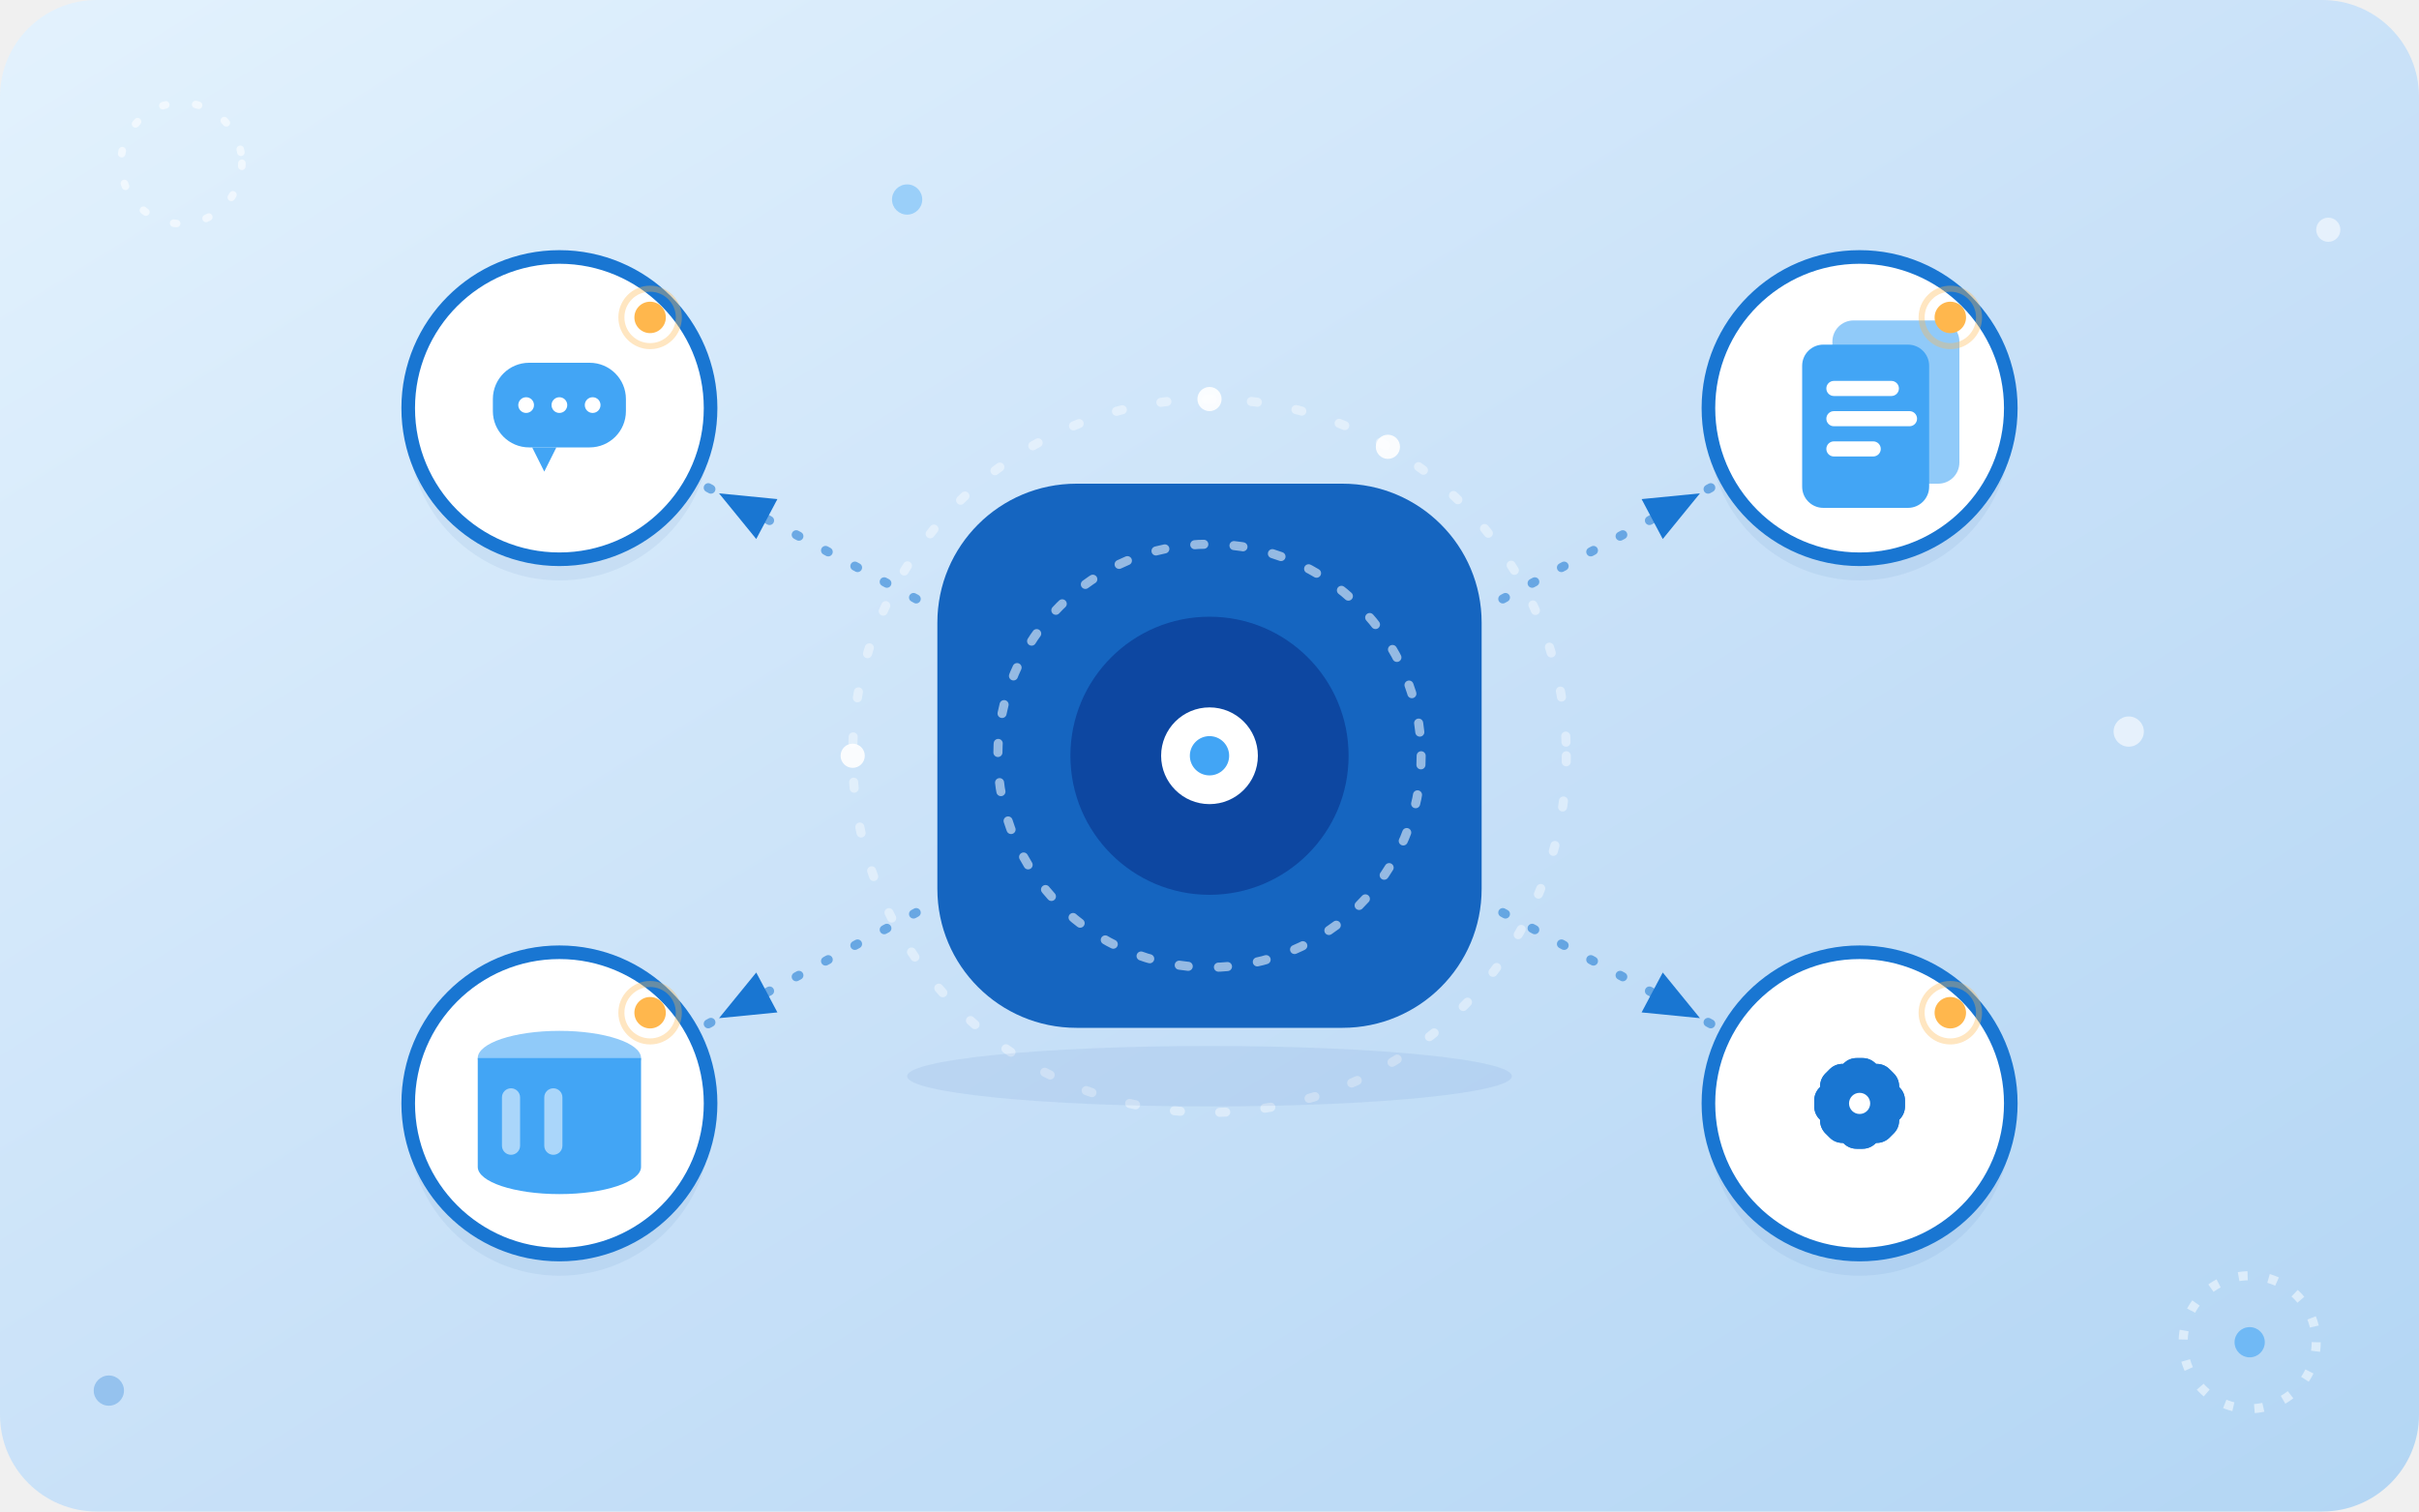
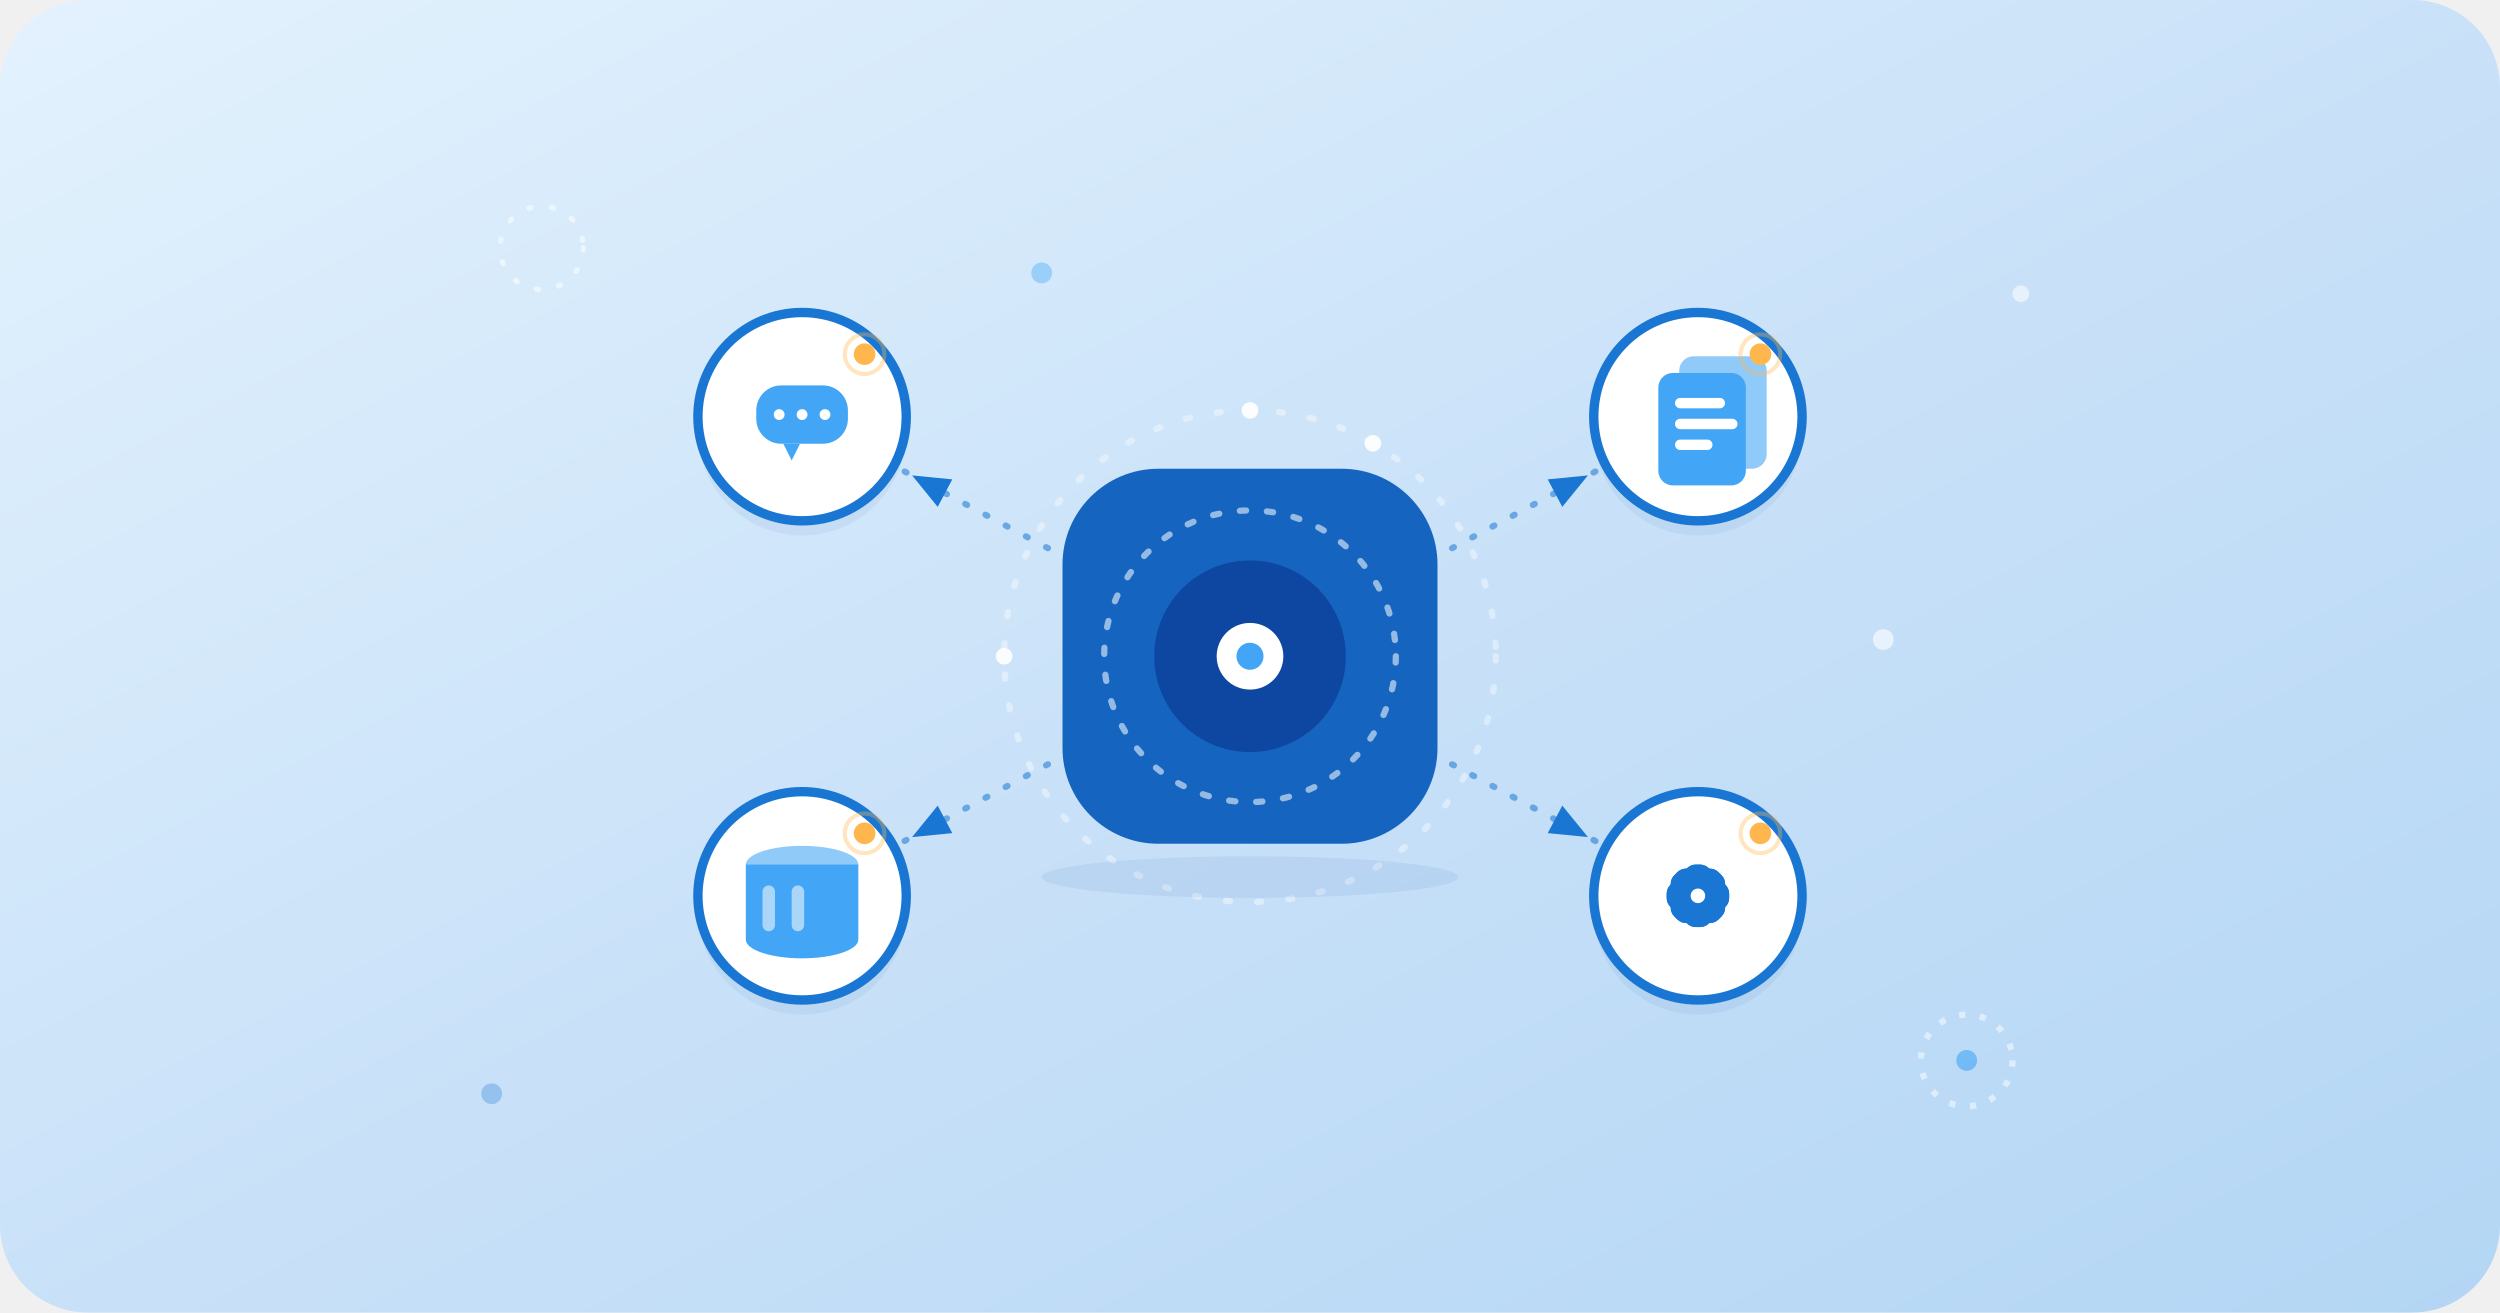
- <svg xmlns="http://www.w3.org/2000/svg" viewBox="0 0 800 500" aria-hidden="true">
+ <svg xmlns="http://www.w3.org/2000/svg" viewBox="0 0 1200 630" aria-hidden="true">
  <defs>
    <linearGradient id="bg" x1="0" y1="0" x2="1" y2="1">
      <stop offset="0" stop-color="#E3F2FD" />
      <stop offset="0.55" stop-color="#C7E0F8" />
      <stop offset="1" stop-color="#B3D6F4" />
    </linearGradient>
  </defs>
-   <rect width="800" height="500" rx="32" fill="url(#bg)" />
-   <circle cx="60" cy="54" r="20" fill="none" stroke="#FFFFFF" stroke-opacity="0.55" stroke-width="2.5" stroke-dasharray="1 10" stroke-linecap="round" />
-   <circle cx="744" cy="444" r="22" fill="none" stroke="#FFFFFF" stroke-opacity="0.5" stroke-width="3" stroke-dasharray="3 7" />
-   <circle cx="744" cy="444" r="5" fill="#42A5F5" fill-opacity="0.6" />
-   <circle cx="300" cy="66" r="5" fill="#90CAF9" fill-opacity="0.85" />
-   <circle cx="770" cy="76" r="4" fill="#FFFFFF" fill-opacity="0.55" />
-   <circle cx="36" cy="460" r="5" fill="#1976D2" fill-opacity="0.3" />
-   <circle cx="704" cy="242" r="5" fill="#FFFFFF" fill-opacity="0.6" />
-   <circle cx="185" cy="142" r="50" fill="#0D47A1" fill-opacity="0.06" />
-   <circle cx="615" cy="142" r="50" fill="#0D47A1" fill-opacity="0.06" />
-   <circle cx="185" cy="372" r="50" fill="#0D47A1" fill-opacity="0.06" />
-   <circle cx="615" cy="372" r="50" fill="#0D47A1" fill-opacity="0.06" />
-   <line x1="400" y1="250" x2="185" y2="135" stroke="#1976D2" stroke-width="3" stroke-opacity="0.55" stroke-dasharray="1 10" stroke-linecap="round" />
-   <line x1="400" y1="250" x2="615" y2="135" stroke="#1976D2" stroke-width="3" stroke-opacity="0.55" stroke-dasharray="1 10" stroke-linecap="round" />
-   <line x1="400" y1="250" x2="185" y2="365" stroke="#1976D2" stroke-width="3" stroke-opacity="0.55" stroke-dasharray="1 10" stroke-linecap="round" />
-   <line x1="400" y1="250" x2="615" y2="365" stroke="#1976D2" stroke-width="3" stroke-opacity="0.55" stroke-dasharray="1 10" stroke-linecap="round" />
-   <polygon points="237.8 163.2 257.1 165.1 250.1 178.3" fill="#1976D2" />
-   <polygon points="562.2 163.2 549.9 178.3 542.9 165.1" fill="#1976D2" />
-   <polygon points="237.8 336.8 250.1 321.7 257.1 334.9" fill="#1976D2" />
-   <polygon points="562.2 336.8 549.9 321.7 542.9 334.9" fill="#1976D2" />
-   <circle cx="400" cy="250" r="118" fill="none" stroke="#FFFFFF" stroke-opacity="0.4" stroke-width="3" stroke-dasharray="2 13" stroke-linecap="round" />
-   <circle cx="400" cy="132" r="4" fill="#FFFFFF" fill-opacity="0.9" />
-   <circle cx="282" cy="250" r="4" fill="#FFFFFF" fill-opacity="0.9" />
-   <circle cx="459" cy="147.8" r="4" fill="#FFFFFF" fill-opacity="0.9" />
-   <circle cx="185" cy="135" r="50" fill="#FFFFFF" stroke="#1976D2" stroke-width="4.5" />
-   <rect x="163" y="120" width="44" height="28" rx="12" fill="#42A5F5" />
-   <path d="M 176 148 L 184 148 L 180 156 Z" fill="#42A5F5" />
-   <circle cx="174" cy="134" r="2.6" fill="#FFFFFF" />
-   <circle cx="185" cy="134" r="2.6" fill="#FFFFFF" />
-   <circle cx="196" cy="134" r="2.6" fill="#FFFFFF" />
-   <circle cx="215" cy="105" r="5.2" fill="#FFB74D" />
-   <circle cx="215" cy="105" r="9.5" fill="none" stroke="#FFB74D" stroke-opacity="0.35" stroke-width="2" />
-   <circle cx="615" cy="135" r="50" fill="#FFFFFF" stroke="#1976D2" stroke-width="4.5" />
-   <rect x="606" y="106" width="42" height="54" rx="7" fill="#90CAF9" />
-   <rect x="596" y="114" width="42" height="54" rx="7" fill="#42A5F5" />
-   <rect x="604" y="126" width="24" height="5" rx="2.5" fill="#FFFFFF" />
-   <rect x="604" y="136" width="30" height="5" rx="2.5" fill="#FFFFFF" />
-   <rect x="604" y="146" width="18" height="5" rx="2.5" fill="#FFFFFF" />
-   <circle cx="645" cy="105" r="5.2" fill="#FFB74D" />
-   <circle cx="645" cy="105" r="9.5" fill="none" stroke="#FFB74D" stroke-opacity="0.35" stroke-width="2" />
-   <circle cx="185" cy="365" r="50" fill="#FFFFFF" stroke="#1976D2" stroke-width="4.5" />
-   <ellipse cx="185" cy="350" rx="27" ry="9" fill="#90CAF9" />
-   <path d="M 158 350 v 36 a 27 9 0 0 0 54 0 v -36 Z" fill="#42A5F5" />
-   <rect x="166" y="360" width="6" height="22" rx="3" fill="#FFFFFF" fill-opacity="0.55" />
-   <rect x="180" y="360" width="6" height="22" rx="3" fill="#FFFFFF" fill-opacity="0.55" />
-   <circle cx="215" cy="335" r="5.2" fill="#FFB74D" />
-   <circle cx="215" cy="335" r="9.5" fill="none" stroke="#FFB74D" stroke-opacity="0.35" stroke-width="2" />
-   <circle cx="615" cy="365" r="50" fill="#FFFFFF" stroke="#1976D2" stroke-width="4.5" />
-   <rect x="608" y="350" width="14" height="30" rx="6" fill="#1976D2" />
-   <rect x="608" y="350" width="14" height="30" rx="6" fill="#1976D2" transform="rotate(45 615 365)" />
-   <rect x="608" y="350" width="14" height="30" rx="6" fill="#1976D2" transform="rotate(90 615 365)" />
-   <rect x="608" y="350" width="14" height="30" rx="6" fill="#1976D2" transform="rotate(135 615 365)" />
-   <rect x="608" y="350" width="14" height="30" rx="6" fill="#1976D2" transform="rotate(180 615 365)" />
-   <rect x="608" y="350" width="14" height="30" rx="6" fill="#1976D2" transform="rotate(225 615 365)" />
-   <rect x="608" y="350" width="14" height="30" rx="6" fill="#1976D2" transform="rotate(270 615 365)" />
-   <rect x="608" y="350" width="14" height="30" rx="6" fill="#1976D2" transform="rotate(315 615 365)" />
-   <circle cx="615" cy="365" r="8" fill="#1976D2" />
-   <circle cx="615" cy="365" r="3.5" fill="#FFFFFF" />
-   <circle cx="645" cy="335" r="5.2" fill="#FFB74D" />
-   <circle cx="645" cy="335" r="9.5" fill="none" stroke="#FFB74D" stroke-opacity="0.35" stroke-width="2" />
-   <ellipse cx="400" cy="356" rx="100" ry="10" fill="#0D47A1" fill-opacity="0.07" />
-   <rect x="310" y="160" width="180" height="180" rx="46" fill="#1565C0" />
-   <circle cx="400" cy="250" r="70" fill="none" stroke="#FFFFFF" stroke-opacity="0.55" stroke-width="3" stroke-dasharray="3 10" stroke-linecap="round" />
-   <circle cx="400" cy="250" r="46" fill="#0D47A1" />
-   <circle cx="400" cy="250" r="16" fill="#FFFFFF" />
-   <circle cx="400" cy="250" r="6.5" fill="#42A5F5" />
+   <rect width="1200" height="630" rx="42" fill="url(#bg)" />
+   <g transform="translate(200, 65)">
+     <circle cx="60" cy="54" r="20" fill="none" stroke="#FFFFFF" stroke-opacity="0.55" stroke-width="2.5" stroke-dasharray="1 10" stroke-linecap="round" />
+     <circle cx="744" cy="444" r="22" fill="none" stroke="#FFFFFF" stroke-opacity="0.5" stroke-width="3" stroke-dasharray="3 7" />
+     <circle cx="744" cy="444" r="5" fill="#42A5F5" fill-opacity="0.6" />
+     <circle cx="300" cy="66" r="5" fill="#90CAF9" fill-opacity="0.85" />
+     <circle cx="770" cy="76" r="4" fill="#FFFFFF" fill-opacity="0.55" />
+     <circle cx="36" cy="460" r="5" fill="#1976D2" fill-opacity="0.3" />
+     <circle cx="704" cy="242" r="5" fill="#FFFFFF" fill-opacity="0.6" />
+     <circle cx="185" cy="142" r="50" fill="#0D47A1" fill-opacity="0.06" />
+     <circle cx="615" cy="142" r="50" fill="#0D47A1" fill-opacity="0.06" />
+     <circle cx="185" cy="372" r="50" fill="#0D47A1" fill-opacity="0.06" />
+     <circle cx="615" cy="372" r="50" fill="#0D47A1" fill-opacity="0.06" />
+     <line x1="400" y1="250" x2="185" y2="135" stroke="#1976D2" stroke-width="3" stroke-opacity="0.55" stroke-dasharray="1 10" stroke-linecap="round" />
+     <line x1="400" y1="250" x2="615" y2="135" stroke="#1976D2" stroke-width="3" stroke-opacity="0.55" stroke-dasharray="1 10" stroke-linecap="round" />
+     <line x1="400" y1="250" x2="185" y2="365" stroke="#1976D2" stroke-width="3" stroke-opacity="0.55" stroke-dasharray="1 10" stroke-linecap="round" />
+     <line x1="400" y1="250" x2="615" y2="365" stroke="#1976D2" stroke-width="3" stroke-opacity="0.55" stroke-dasharray="1 10" stroke-linecap="round" />
+     <polygon points="237.8 163.2 257.1 165.1 250.1 178.3" fill="#1976D2" />
+     <polygon points="562.2 163.2 549.9 178.3 542.9 165.1" fill="#1976D2" />
+     <polygon points="237.8 336.8 250.1 321.7 257.1 334.9" fill="#1976D2" />
+     <polygon points="562.2 336.8 549.9 321.7 542.9 334.9" fill="#1976D2" />
+     <circle cx="400" cy="250" r="118" fill="none" stroke="#FFFFFF" stroke-opacity="0.4" stroke-width="3" stroke-dasharray="2 13" stroke-linecap="round" />
+     <circle cx="400" cy="132" r="4" fill="#FFFFFF" fill-opacity="0.9" />
+     <circle cx="282" cy="250" r="4" fill="#FFFFFF" fill-opacity="0.9" />
+     <circle cx="459" cy="147.8" r="4" fill="#FFFFFF" fill-opacity="0.9" />
+     <circle cx="185" cy="135" r="50" fill="#FFFFFF" stroke="#1976D2" stroke-width="4.5" />
+     <rect x="163" y="120" width="44" height="28" rx="12" fill="#42A5F5" />
+     <path d="M 176 148 L 184 148 L 180 156 Z" fill="#42A5F5" />
+     <circle cx="174" cy="134" r="2.6" fill="#FFFFFF" />
+     <circle cx="185" cy="134" r="2.6" fill="#FFFFFF" />
+     <circle cx="196" cy="134" r="2.6" fill="#FFFFFF" />
+     <circle cx="215" cy="105" r="5.2" fill="#FFB74D" />
+     <circle cx="215" cy="105" r="9.5" fill="none" stroke="#FFB74D" stroke-opacity="0.35" stroke-width="2" />
+     <circle cx="615" cy="135" r="50" fill="#FFFFFF" stroke="#1976D2" stroke-width="4.5" />
+     <rect x="606" y="106" width="42" height="54" rx="7" fill="#90CAF9" />
+     <rect x="596" y="114" width="42" height="54" rx="7" fill="#42A5F5" />
+     <rect x="604" y="126" width="24" height="5" rx="2.5" fill="#FFFFFF" />
+     <rect x="604" y="136" width="30" height="5" rx="2.5" fill="#FFFFFF" />
+     <rect x="604" y="146" width="18" height="5" rx="2.5" fill="#FFFFFF" />
+     <circle cx="645" cy="105" r="5.2" fill="#FFB74D" />
+     <circle cx="645" cy="105" r="9.5" fill="none" stroke="#FFB74D" stroke-opacity="0.35" stroke-width="2" />
+     <circle cx="185" cy="365" r="50" fill="#FFFFFF" stroke="#1976D2" stroke-width="4.5" />
+     <ellipse cx="185" cy="350" rx="27" ry="9" fill="#90CAF9" />
+     <path d="M 158 350 v 36 a 27 9 0 0 0 54 0 v -36 Z" fill="#42A5F5" />
+     <rect x="166" y="360" width="6" height="22" rx="3" fill="#FFFFFF" fill-opacity="0.55" />
+     <rect x="180" y="360" width="6" height="22" rx="3" fill="#FFFFFF" fill-opacity="0.55" />
+     <circle cx="215" cy="335" r="5.2" fill="#FFB74D" />
+     <circle cx="215" cy="335" r="9.5" fill="none" stroke="#FFB74D" stroke-opacity="0.35" stroke-width="2" />
+     <circle cx="615" cy="365" r="50" fill="#FFFFFF" stroke="#1976D2" stroke-width="4.5" />
+     <rect x="608" y="350" width="14" height="30" rx="6" fill="#1976D2" />
+     <rect x="608" y="350" width="14" height="30" rx="6" fill="#1976D2" transform="rotate(45 615 365)" />
+     <rect x="608" y="350" width="14" height="30" rx="6" fill="#1976D2" transform="rotate(90 615 365)" />
+     <rect x="608" y="350" width="14" height="30" rx="6" fill="#1976D2" transform="rotate(135 615 365)" />
+     <rect x="608" y="350" width="14" height="30" rx="6" fill="#1976D2" transform="rotate(180 615 365)" />
+     <rect x="608" y="350" width="14" height="30" rx="6" fill="#1976D2" transform="rotate(225 615 365)" />
+     <rect x="608" y="350" width="14" height="30" rx="6" fill="#1976D2" transform="rotate(270 615 365)" />
+     <rect x="608" y="350" width="14" height="30" rx="6" fill="#1976D2" transform="rotate(315 615 365)" />
+     <circle cx="615" cy="365" r="8" fill="#1976D2" />
+     <circle cx="615" cy="365" r="3.5" fill="#FFFFFF" />
+     <circle cx="645" cy="335" r="5.2" fill="#FFB74D" />
+     <circle cx="645" cy="335" r="9.5" fill="none" stroke="#FFB74D" stroke-opacity="0.35" stroke-width="2" />
+     <ellipse cx="400" cy="356" rx="100" ry="10" fill="#0D47A1" fill-opacity="0.07" />
+     <rect x="310" y="160" width="180" height="180" rx="46" fill="#1565C0" />
+     <circle cx="400" cy="250" r="70" fill="none" stroke="#FFFFFF" stroke-opacity="0.55" stroke-width="3" stroke-dasharray="3 10" stroke-linecap="round" />
+     <circle cx="400" cy="250" r="46" fill="#0D47A1" />
+     <circle cx="400" cy="250" r="16" fill="#FFFFFF" />
+     <circle cx="400" cy="250" r="6.5" fill="#42A5F5" />
+   </g>
</svg>
